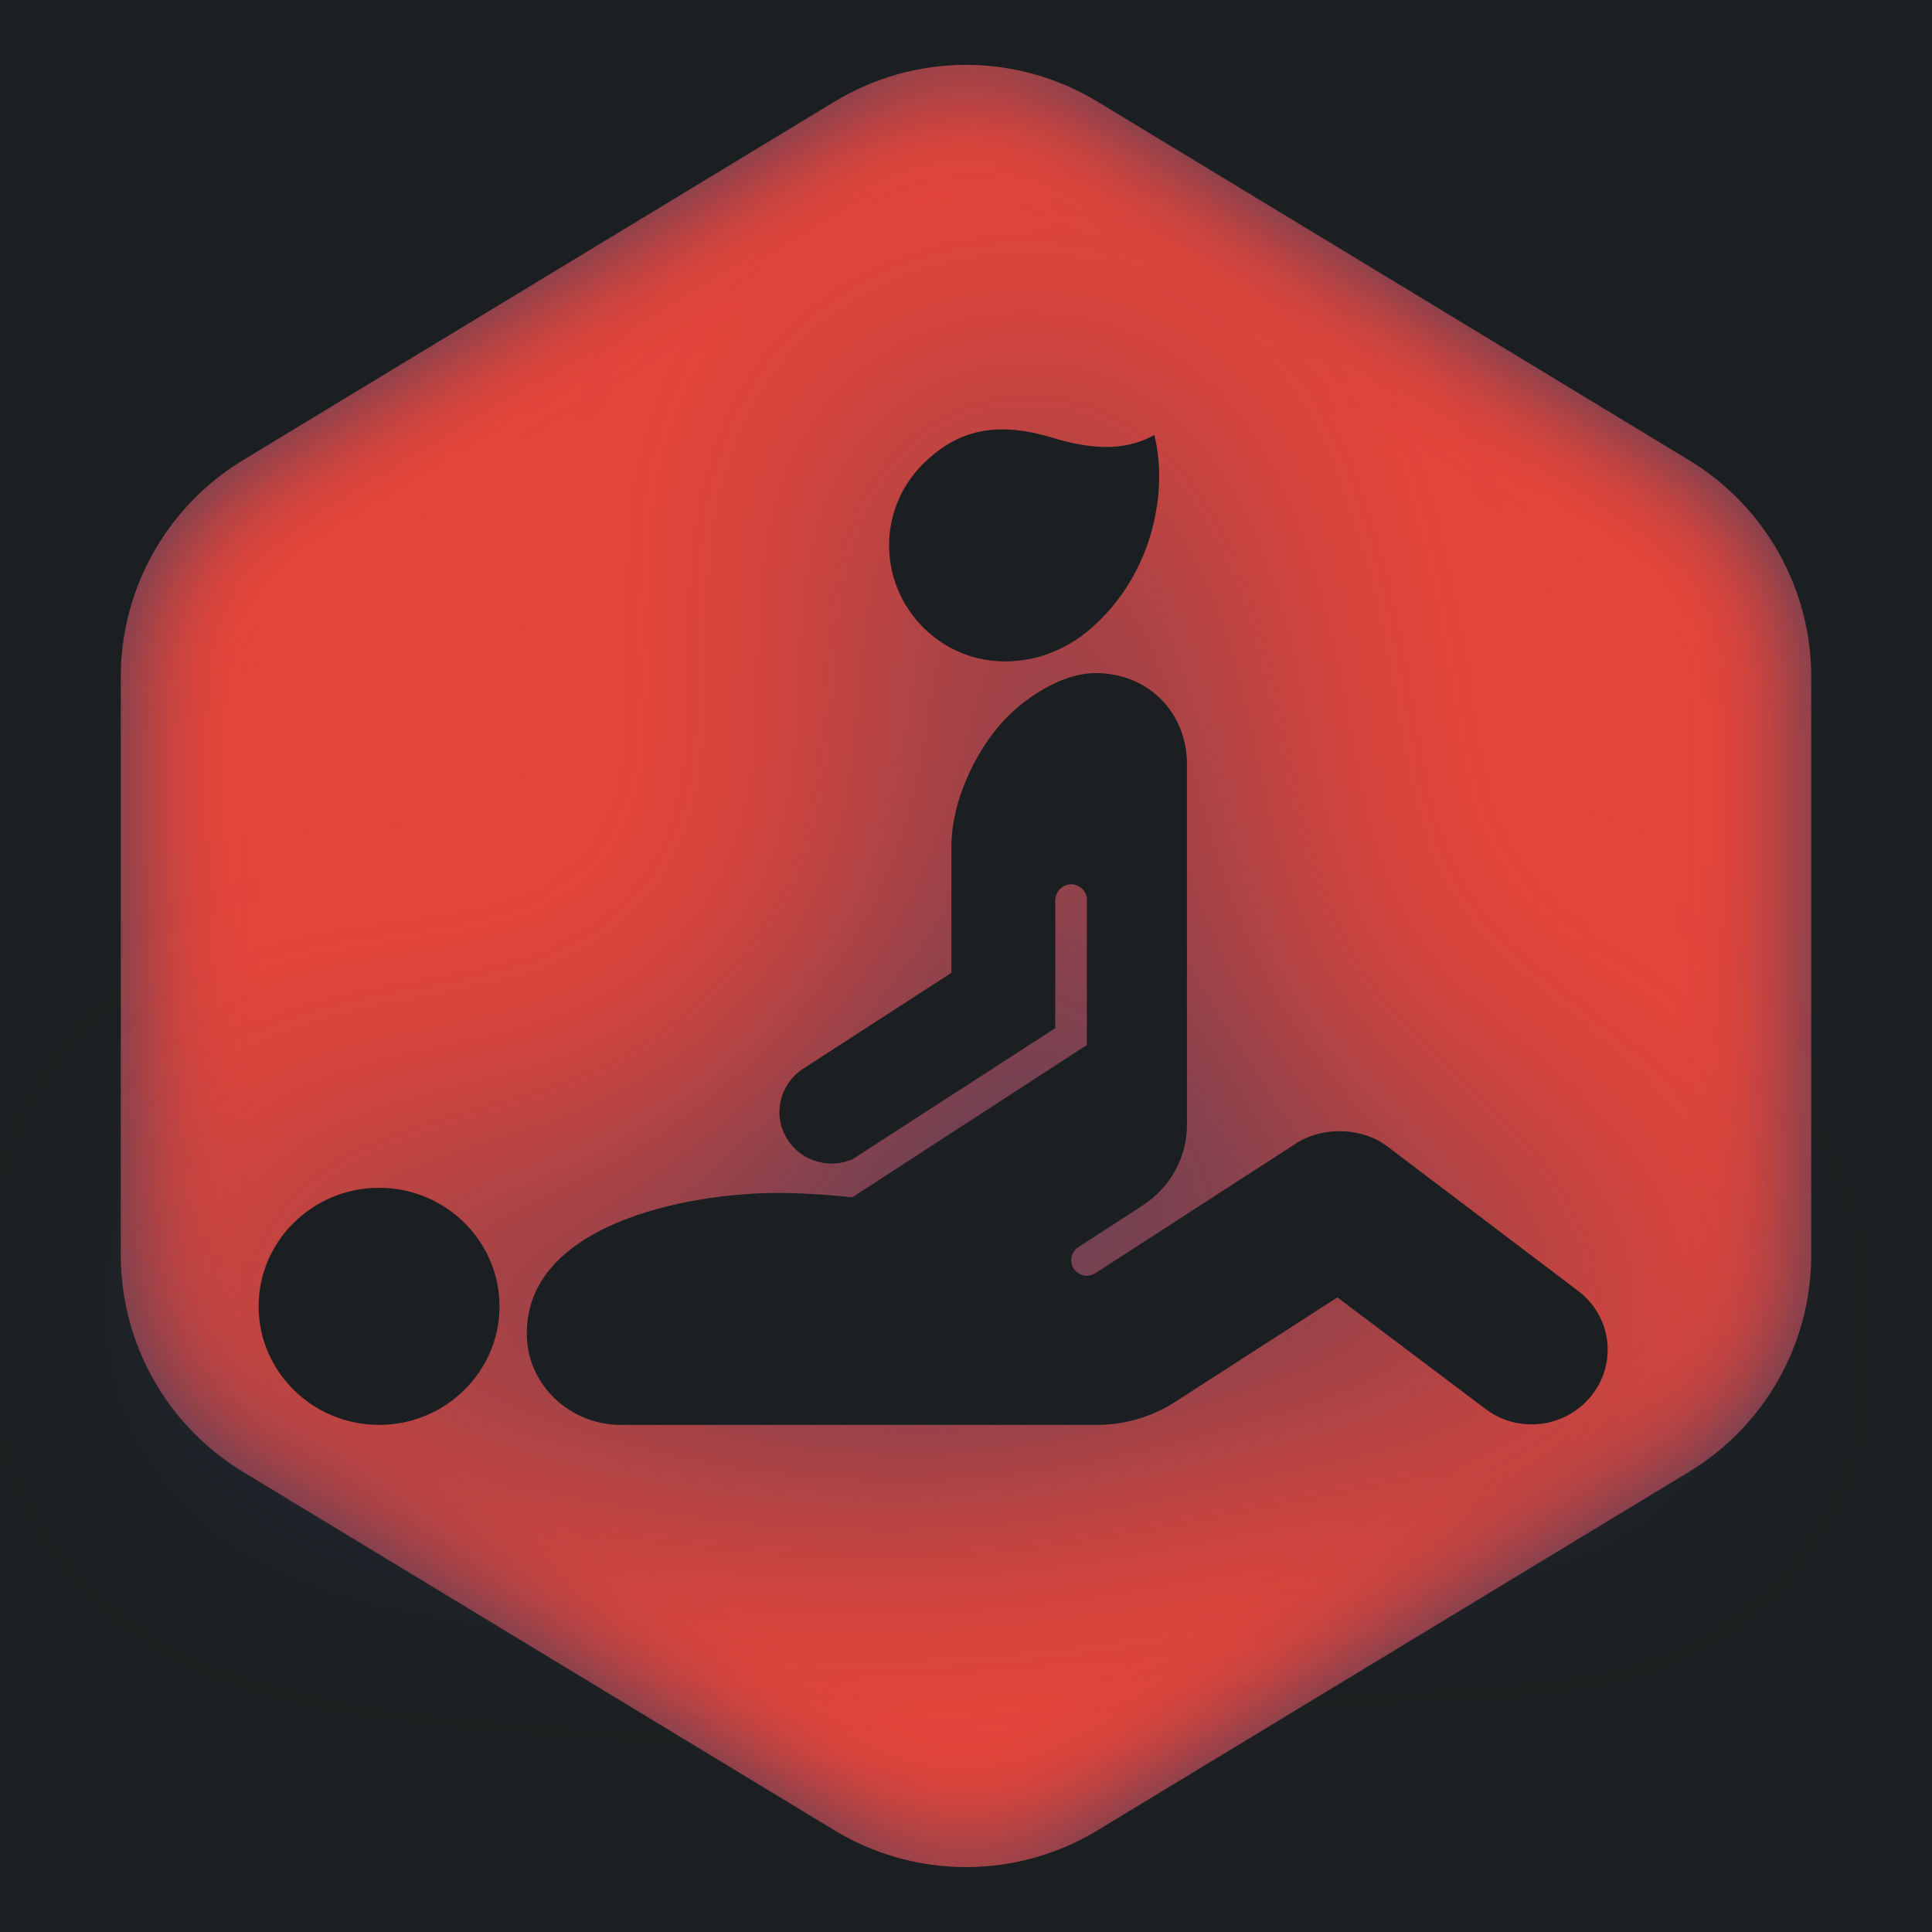
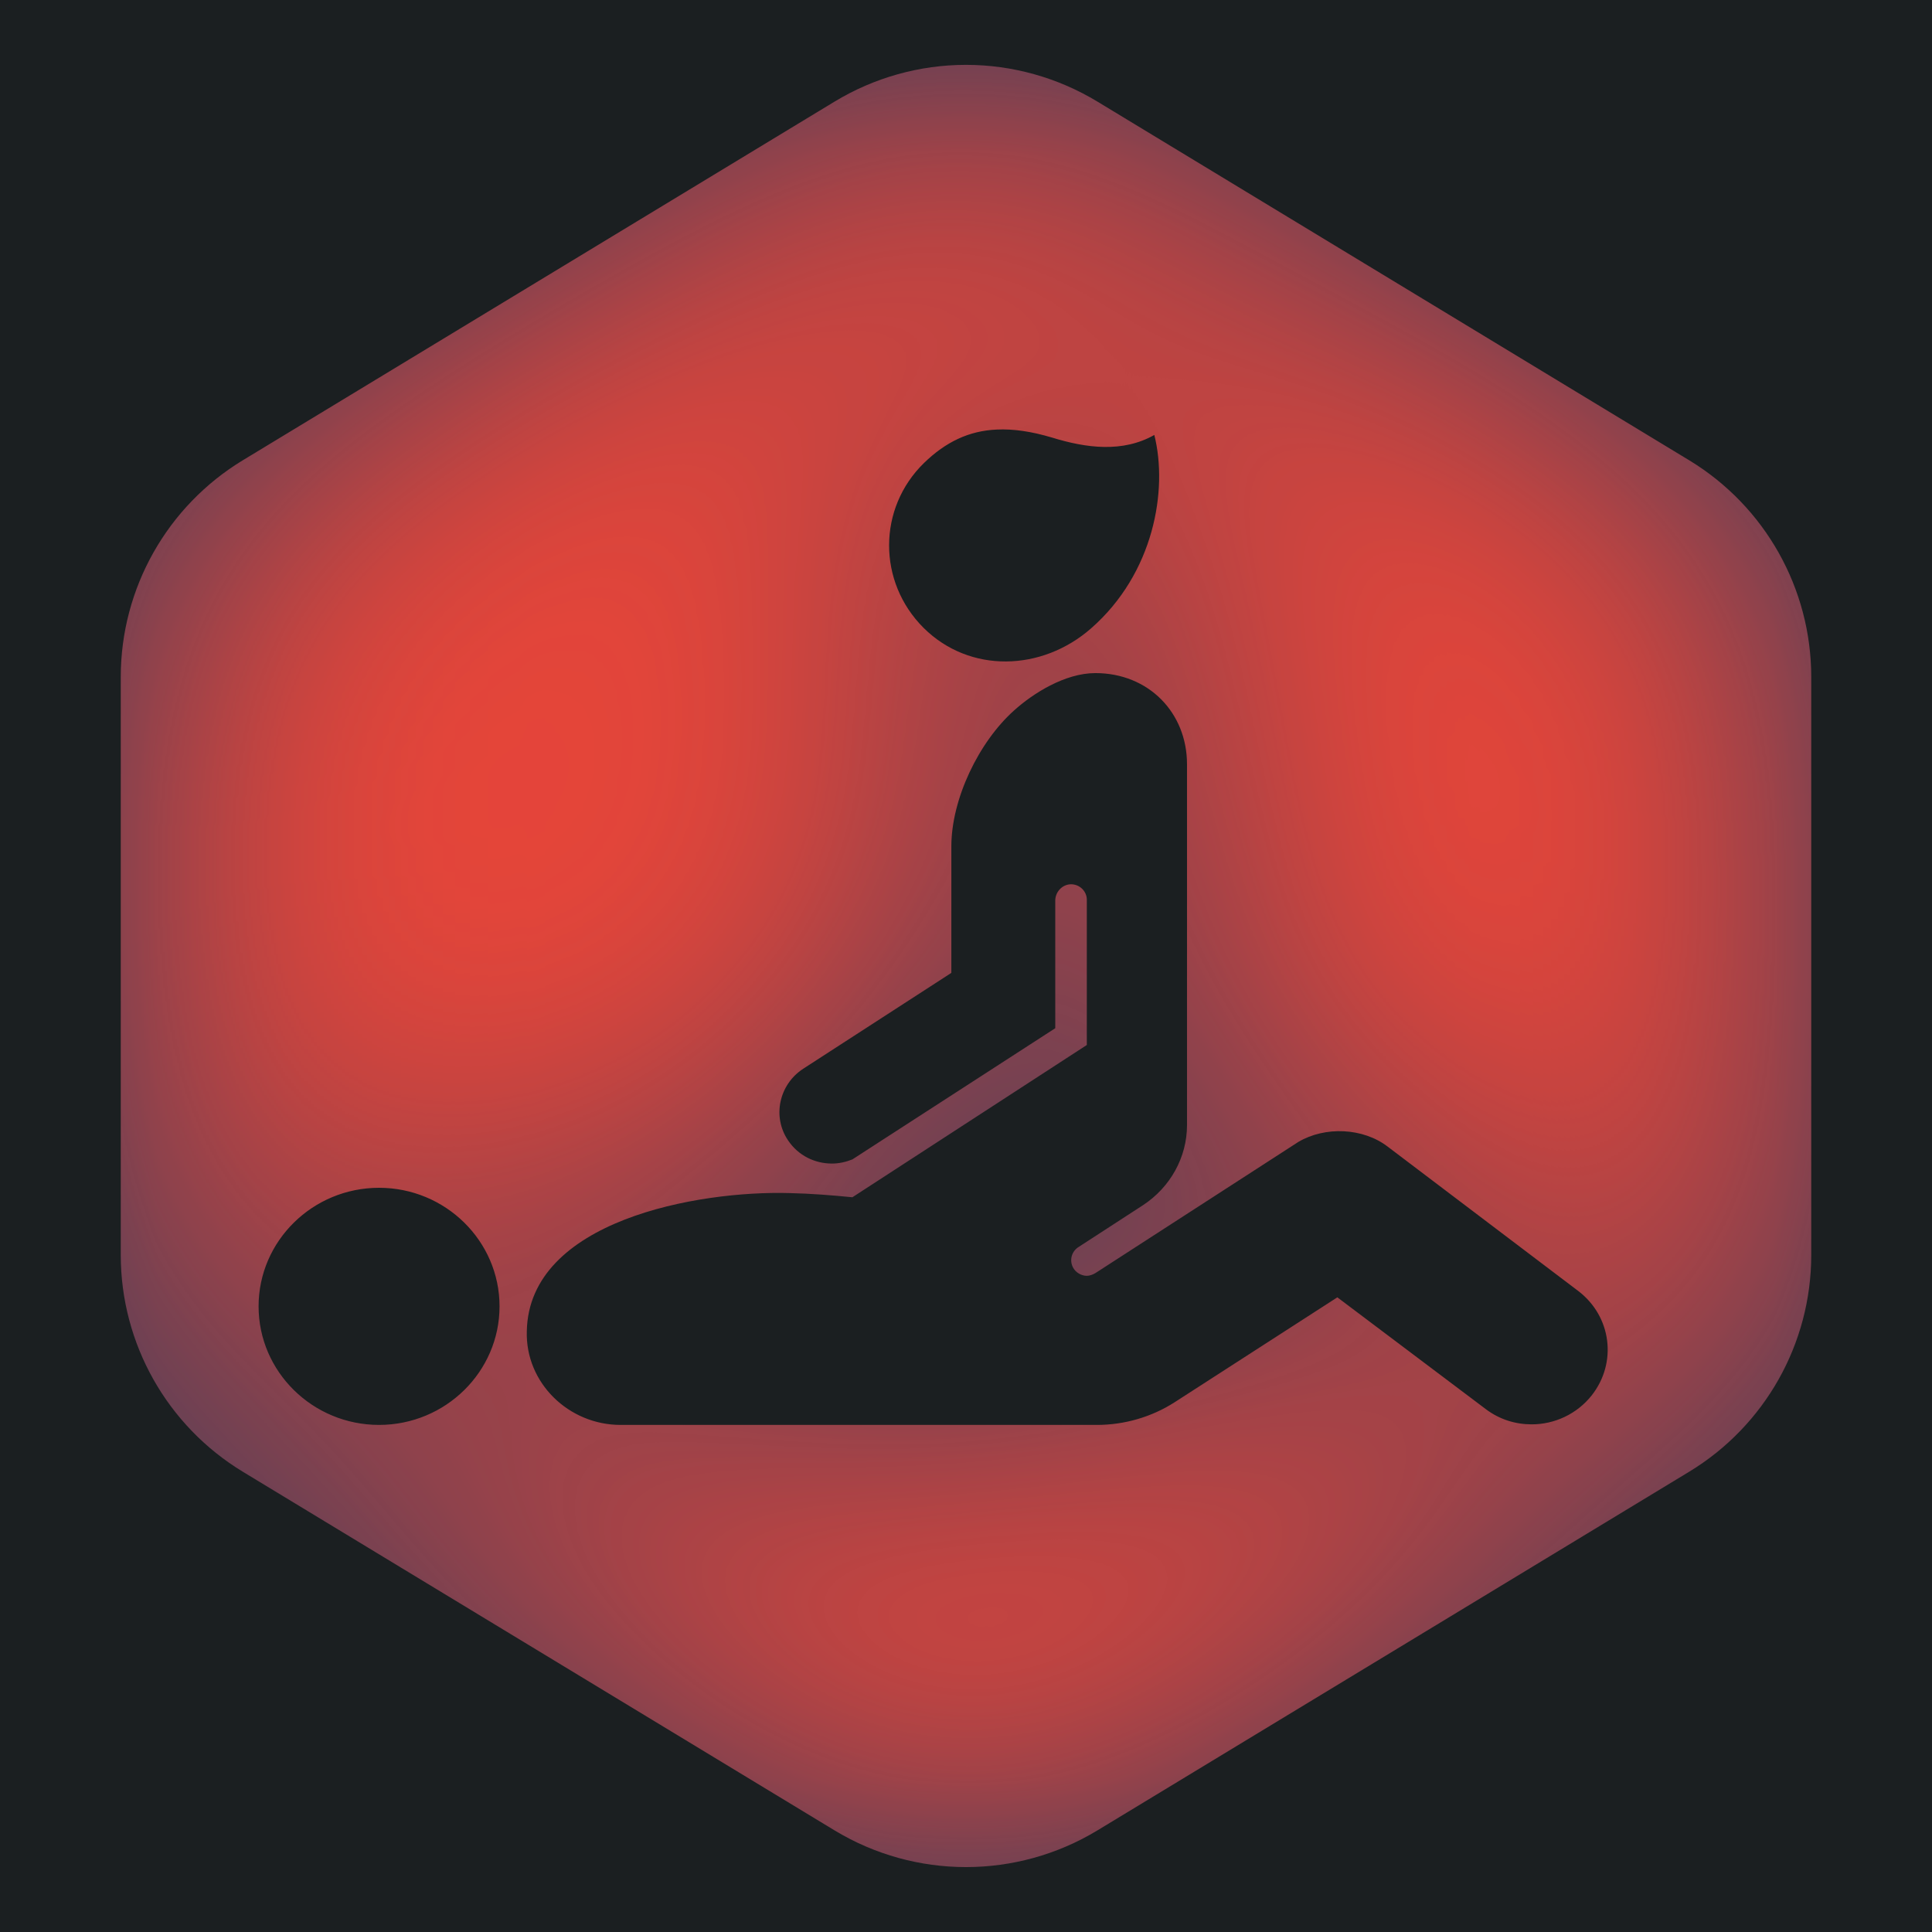
<svg xmlns="http://www.w3.org/2000/svg" width="512" height="512" viewBox="0 0 512 512" version="1.1" id="svg8" xml:space="preserve">
  <defs id="defs12">
    <filter id="filter875" x="-0.313" y="-0.169" width="1.609" height="1.328" color-interpolation-filters="sRGB">
      <feFlood flood-opacity="1" flood-color="rgb(58,63,94)" result="flood" id="feFlood865" />
      <feComposite in="flood" in2="SourceGraphic" operator="out" result="composite1" id="feComposite867" />
      <feGaussianBlur in="composite1" stdDeviation="15" result="blur" id="feGaussianBlur869" />
      <feOffset dx="0" dy="0" result="offset" id="feOffset871" />
      <feComposite in="offset" in2="SourceGraphic" operator="atop" result="composite2" id="feComposite873" />
    </filter>
    <filter id="filter1015" x="-0.082" y="-0.044" width="1.164" height="1.088" color-interpolation-filters="sRGB">
      <feFlood flood-opacity="1" flood-color="rgb(58,63,94)" result="flood" id="feFlood1005" />
      <feComposite in="flood" in2="SourceGraphic" operator="out" result="composite1" id="feComposite1007" />
      <feGaussianBlur in="composite1" stdDeviation="8.302" result="blur" id="feGaussianBlur1009" />
      <feOffset dx="0" dy="0" result="offset" id="feOffset1011" />
      <feComposite in="offset" in2="SourceGraphic" operator="atop" result="composite2" id="feComposite1013" />
    </filter>
    <filter id="filter35638" x="-0.057" y="-0.131" width="1.114" height="1.261" color-interpolation-filters="sRGB">
      <feFlood flood-opacity="1" flood-color="rgb(58,63,94)" result="flood" id="feFlood35628" />
      <feComposite in="flood" in2="SourceGraphic" operator="out" result="composite1" id="feComposite35630" />
      <feGaussianBlur in="composite1" stdDeviation="6" result="blur" id="feGaussianBlur35632" />
      <feOffset dx="0" dy="0" result="offset" id="feOffset35634" />
      <feComposite in="offset" in2="SourceGraphic" operator="atop" result="composite2" id="feComposite35636" />
    </filter>
    <filter id="filter35813" x="-0.053" y="-0.07" width="1.107" height="1.139" color-interpolation-filters="sRGB">
      <feFlood flood-opacity="1" flood-color="rgb(58,63,94)" result="flood" id="feFlood35803" />
      <feComposite in="flood" in2="SourceGraphic" operator="out" result="composite1" id="feComposite35805" />
      <feGaussianBlur in="composite1" stdDeviation="8" result="blur" id="feGaussianBlur35807" />
      <feOffset dx="0" dy="0" result="offset" id="feOffset35809" />
      <feComposite in="offset" in2="SourceGraphic" operator="atop" result="composite2" id="feComposite35811" />
    </filter>
    <filter id="filter36051" x="-0.028" y="-0.039" width="1.056" height="1.078" color-interpolation-filters="sRGB">
      <feFlood flood-opacity="1" flood-color="rgb(58,63,94)" result="flood" id="feFlood36041" />
      <feComposite in="flood" in2="SourceGraphic" operator="out" result="composite1" id="feComposite36043" />
      <feGaussianBlur in="composite1" stdDeviation="6" result="blur" id="feGaussianBlur36045" />
      <feOffset dx="0" dy="0" result="offset" id="feOffset36047" />
      <feComposite in="offset" in2="SourceGraphic" operator="atop" result="composite2" id="feComposite36049" />
    </filter>
    <filter id="filter36715" x="-0.07" y="-0.091" width="1.139" height="1.182" color-interpolation-filters="sRGB">
      <feFlood flood-opacity="1" flood-color="rgb(58,63,94)" result="flood" id="feFlood36705" />
      <feComposite in="flood" in2="SourceGraphic" operator="out" result="composite1" id="feComposite36707" />
      <feGaussianBlur in="composite1" stdDeviation="16.201" result="blur" id="feGaussianBlur36709" />
      <feOffset dx="0" dy="0" result="offset" id="feOffset36711" />
      <feComposite in="offset" in2="SourceGraphic" operator="atop" result="composite2" id="feComposite36713" />
    </filter>
    <filter id="filter37057" x="-0.08" y="-0.075" width="1.16" height="1.15" color-interpolation-filters="sRGB">
      <feFlood flood-opacity="1" flood-color="rgb(58,63,94)" result="flood" id="feFlood37047" />
      <feComposite in="flood" in2="SourceGraphic" operator="out" result="composite1" id="feComposite37049" />
      <feGaussianBlur in="composite1" stdDeviation="0.5" result="blur" id="feGaussianBlur37051" />
      <feOffset dx="0" dy="0" result="offset" id="feOffset37053" />
      <feComposite in="offset" in2="SourceGraphic" operator="atop" result="composite2" id="feComposite37055" />
    </filter>
    <filter style="color-interpolation-filters:sRGB;" id="filter5" x="-0.297" y="-0.396" width="1.593" height="1.791">
      <feFlood result="flood" in="SourceGraphic" flood-opacity="1" flood-color="rgb(58,63,94)" id="feFlood4" />
      <feGaussianBlur result="blur" in="SourceGraphic" stdDeviation="15" id="feGaussianBlur4" />
      <feOffset result="offset" in="blur" dx="0" dy="0" id="feOffset4" />
      <feComposite result="comp1" operator="in" in="flood" in2="offset" id="feComposite4" />
      <feComposite result="comp2" operator="over" in="SourceGraphic" in2="comp1" id="feComposite5" />
    </filter>
+     <filter style="color-interpolation-filters:sRGB;" id="filter2" x="-0.237" y="-0.219" width="1.474" height="1.437">
+       <feFlood result="flood" in="SourceGraphic" flood-opacity="1" flood-color="rgb(58,63,94)" id="feFlood1" />
+       <feGaussianBlur result="blur" in="SourceGraphic" stdDeviation="15" id="feGaussianBlur1" />
+       <feOffset result="offset" in="blur" dx="0" dy="0" id="feOffset1" />
+       <feComposite result="comp1" operator="out" in="flood" in2="offset" id="feComposite1" />
+       <feComposite result="comp2" operator="atop" in="comp1" in2="SourceGraphic" id="feComposite2" />
+     </filter>
  </defs>
  <path d="M0 0h512v512H0z" fill="#1b1f21" fill-opacity="1" id="path2" />
  <style type="text/css" id="style35976">.st0{fill:#000000;}</style>
-   <g id="g36830" transform="matrix(29.86656,0,0,29.86656,17.06755,17.06755)" fill="#e64539" fill-opacity="1" filter="url(#filter37057)">
-     <path id="path36821" d="M 8,0.004 C 7.589,0.004 7.186,0.117 6.834,0.33 L 1.584,3.512 C 0.911,3.92 0.5,4.649 0.5,5.436 v 5.128 c 1.2173e-4,0.787 0.411,1.516 1.084,1.924 l 5.25,3.182 c 0.717,0.434 1.615,0.434 2.332,0 l 5.25,-3.182 c 0.673,-0.408 1.084,-1.137 1.084,-1.924 V 5.436 C 15.5,4.649 15.089,3.92 14.416,3.512 L 9.166,0.33 C 8.814,0.117 8.411,0.004 8,0.004 Z" fill="#e64539" fill-opacity="1" />
-   </g>
-   <g id="g36899" transform="matrix(0.5614105,0,0,0.5614105,112.2791,112.2792)" fill="#000000">
-     <g id="g36887">
-       <g id="g36885">
-         <g id="g36883" />
-       </g>
-     </g>
-   </g>
-   <g style="fill:#000000" id="g2" transform="matrix(2.94663,0,0,2.89965,-129.8528,-34.18102)">
-     <path id="path1" style="stroke-width:0.481;fill:#1b1f21;fill-opacity:1;filter:url(#filter5)" d="M 133.711 51.043 C 131.221 51.161 129.134 52.166 127.178 54.092 C 122.989 58.233 122.988 64.973 127.129 69.162 C 131.27 73.351 137.77 73.159 142.2 69.211 C 147.834 64.203 149.134 56.595 147.882 51.54 C 145.041 53.177 141.767 52.743 138.685 51.78 C 136.843 51.22 135.205 50.972 133.711 51.043 z M 142.586 73.303 C 139.841 73.303 136.952 75.181 135.267 76.722 C 132.089 79.611 129.633 84.811 129.633 89.144 L 129.633 100.7 L 116.296 109.464 C 114.129 110.909 113.503 113.846 114.948 116.013 C 115.863 117.409 117.355 118.131 118.896 118.131 C 119.521 118.131 120.148 117.986 120.726 117.746 L 138.974 105.756 L 138.974 94.104 C 138.974 93.334 139.552 92.659 140.322 92.611 C 141.141 92.563 141.815 93.237 141.815 94.008 L 141.815 107.297 L 120.726 121.213 C 118.896 121.02 116.97 120.875 115.092 120.827 C 106.859 120.587 91.643 123.331 91.45 133.443 C 91.306 138.161 95.206 142.013 99.876 142.013 L 142.73 142.013 C 145.185 142.013 147.642 141.291 149.712 139.943 L 164.349 130.361 L 177.687 140.569 C 178.939 141.532 180.383 141.965 181.828 141.965 C 183.85 141.965 185.872 141.05 187.22 139.317 C 189.532 136.332 189.002 132.094 186.017 129.783 L 168.875 116.59 C 166.66 114.856 163.242 114.712 160.834 116.157 L 142.586 128.146 C 142.345 128.291 142.056 128.387 141.815 128.387 C 141.333 128.387 140.804 128.098 140.564 127.616 C 140.227 126.942 140.467 126.123 141.093 125.738 L 146.871 121.935 C 149.327 120.298 150.819 117.553 150.819 114.616 L 150.819 81.633 C 150.819 76.915 147.353 73.303 142.586 73.303 z M 78.161 120.346 C 72.191 120.346 67.327 125.209 67.327 131.179 C 67.327 137.15 72.191 142.013 78.161 142.013 C 84.132 142.013 88.994 137.15 88.994 131.179 C 88.994 125.209 84.132 120.346 78.161 120.346 z " />
+   <g style="fill:#e64539;filter:url(#filter2)" id="g2" transform="matrix(2.94663,0,0,2.89965,-129.8528,-34.18102)">
+     <path id="path36821" d="M 8 0.004 C 7.589 0.004 7.186 0.117 6.834 0.33 L 1.584 3.512 C 0.911 3.92 0.5 4.649 0.5 5.436 L 0.5 10.564 C 0.5 11.351 0.911 12.08 1.584 12.488 L 6.834 15.67 C 7.551 16.104 8.449 16.104 9.166 15.67 L 14.416 12.488 C 15.089 12.08 15.5 11.351 15.5 10.564 L 15.5 5.436 C 15.5 4.649 15.089 3.92 14.416 3.512 L 9.166 0.33 C 8.814 0.117 8.411 0.004 8 0.004 z M 8.273 3.24 C 8.42 3.233 8.582 3.257 8.763 3.311 C 9.067 3.405 9.39 3.447 9.671 3.288 C 9.794 3.779 9.666 4.517 9.11 5.004 C 8.673 5.387 8.032 5.406 7.623 4.999 C 7.215 4.592 7.215 3.938 7.628 3.536 C 7.821 3.349 8.027 3.251 8.273 3.24 z M 9.148 5.401 C 9.619 5.401 9.961 5.751 9.961 6.21 L 9.961 9.412 C 9.961 9.697 9.813 9.963 9.571 10.122 L 9.001 10.492 C 8.939 10.529 8.915 10.608 8.949 10.674 C 8.973 10.721 9.025 10.749 9.072 10.749 C 9.096 10.749 9.125 10.739 9.148 10.725 L 10.949 9.561 C 11.186 9.421 11.523 9.435 11.742 9.603 L 13.433 10.884 C 13.728 11.109 13.78 11.52 13.552 11.81 C 13.419 11.978 13.219 12.067 13.02 12.067 C 12.877 12.067 12.735 12.025 12.611 11.931 L 11.295 10.94 L 9.851 11.871 C 9.647 12.002 9.405 12.072 9.162 12.072 L 4.935 12.072 C 4.474 12.072 4.089 11.698 4.103 11.24 C 4.122 10.258 5.623 9.991 6.436 10.015 C 6.621 10.019 6.811 10.034 6.992 10.052 L 9.072 8.701 L 9.072 7.411 C 9.072 7.336 9.006 7.271 8.925 7.275 C 8.849 7.28 8.792 7.346 8.792 7.42 L 8.792 8.552 L 6.992 9.716 C 6.935 9.739 6.873 9.753 6.811 9.753 C 6.659 9.753 6.512 9.683 6.421 9.547 C 6.279 9.337 6.341 9.052 6.555 8.912 L 7.87 8.061 L 7.87 6.939 C 7.87 6.518 8.113 6.013 8.426 5.733 C 8.592 5.583 8.877 5.401 9.148 5.401 z M 2.792 9.968 C 3.381 9.968 3.861 10.44 3.861 11.02 C 3.861 11.6 3.381 12.072 2.792 12.072 C 2.203 12.072 1.723 11.6 1.723 11.02 C 1.723 10.44 2.203 9.968 2.792 9.968 z " transform="matrix(10.13584,0,0,10.30005,49.86049,17.67405)" style="fill:#e64539" />
  </g>
</svg>
